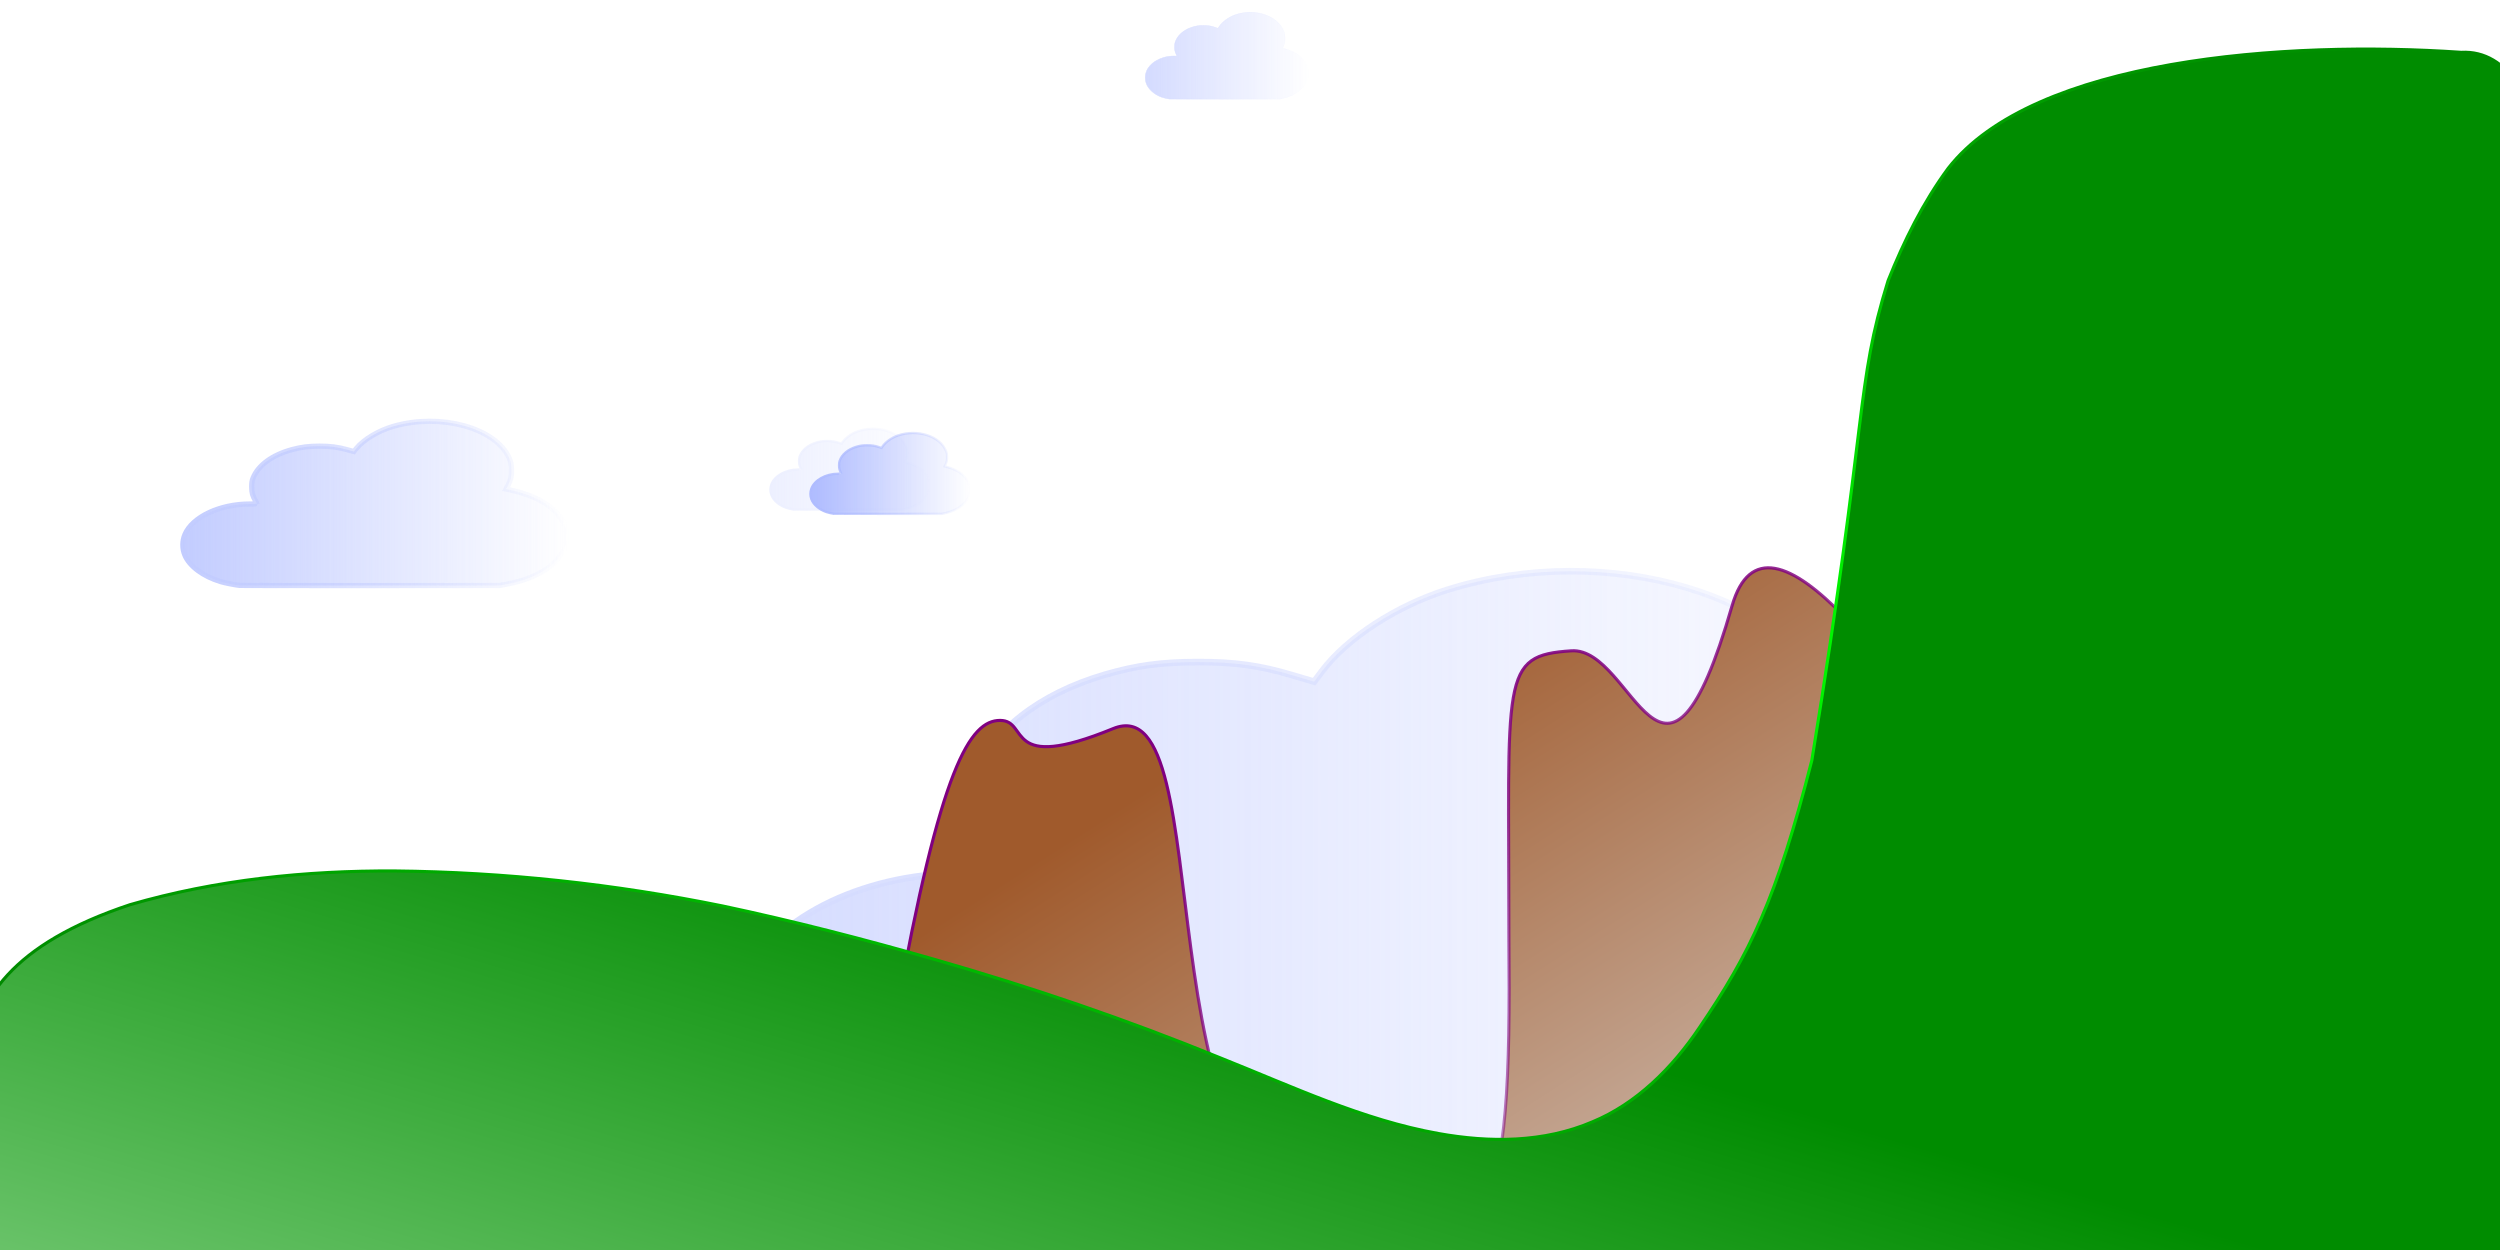
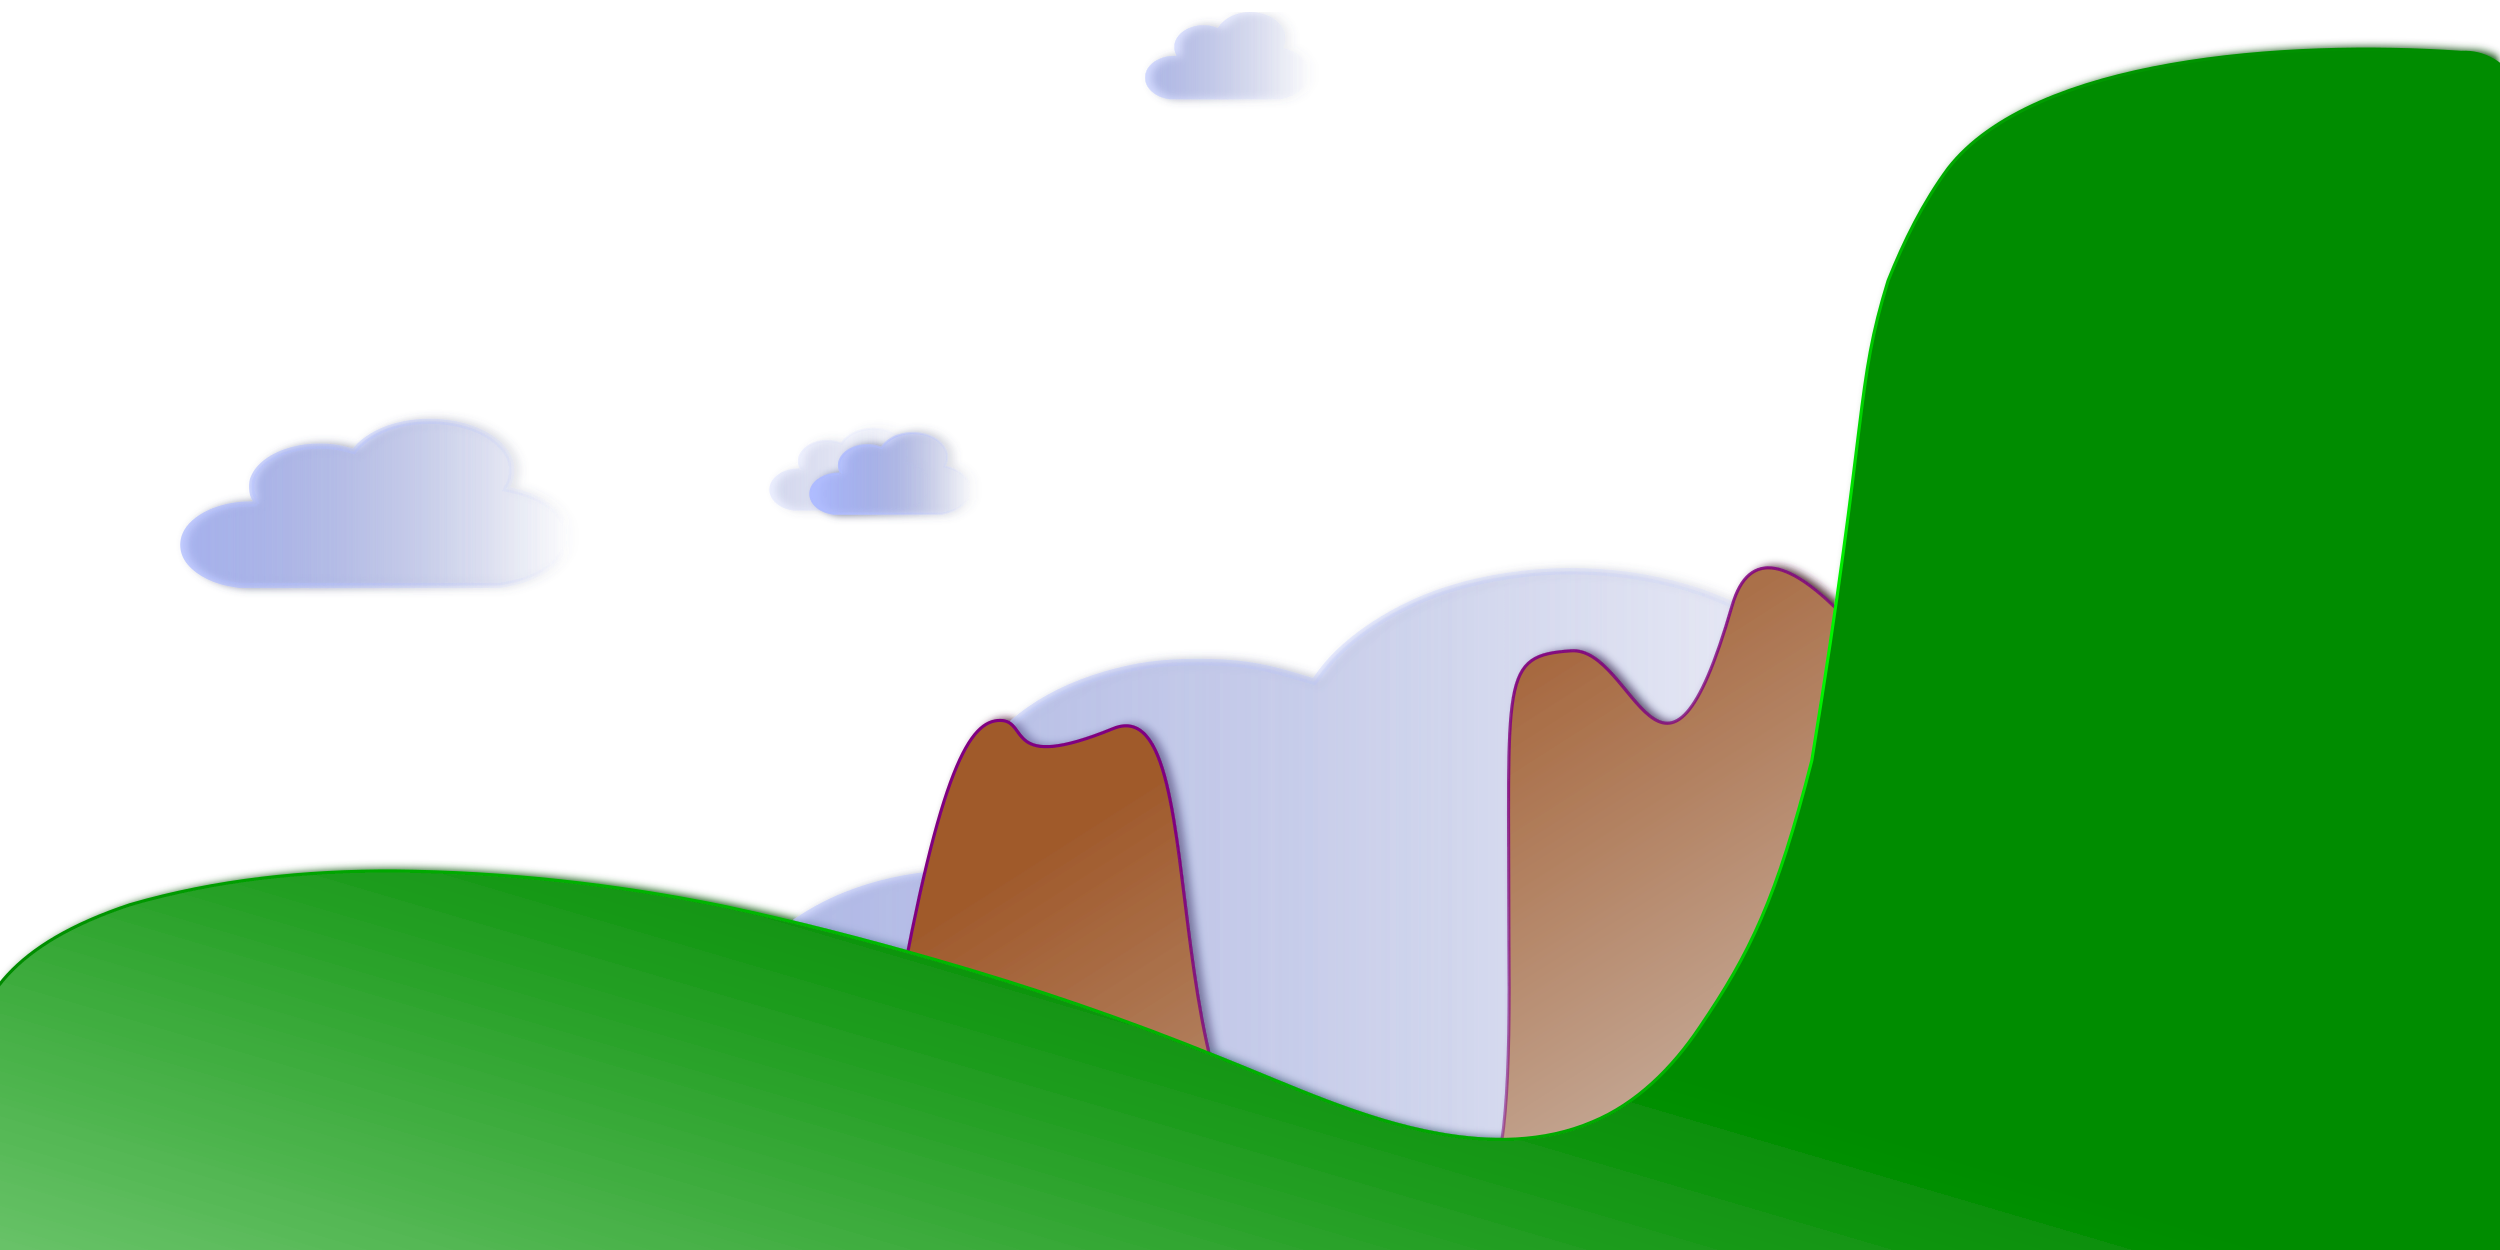
<svg xmlns="http://www.w3.org/2000/svg" xmlns:ns1="http://www.openswatchbook.org/uri/2009/osb" xmlns:xlink="http://www.w3.org/1999/xlink" width="1200" height="600" viewBox="0 0 1200 600" id="svg3434" version="1.1" enable-background="new">
  <defs id="defs3436">
+     <filter id="dropShadow" x="0" y="0" width="200%" height="200%">
+       <feOffset result="offOut" in="SourceGraphic" dx="3" dy="0" />
+       <feColorMatrix result="matrixOut" in="offOut" type="matrix" values="0.2 0 0 0 0 0 0.2 0 0 0 0 0 0.2 0 0 0 0 0 1 0" />
+       <feGaussianBlur result="blurOut" in="matrixOut" stdDeviation="2" />
+       <feBlend in="SourceGraphic" in2="blurOut" mode="normal" />
+     </filter>
    <linearGradient id="linearGradient10802">
      <stop style="stop-color:#aebbff;stop-opacity:1;" offset="0" id="stop10804" />
      <stop style="stop-color:#aebbff;stop-opacity:0;" offset="1" id="stop10806" />
    </linearGradient>
    <linearGradient id="hill1-gradient">
      <stop style="stop-color:#008c00;stop-opacity:1;" offset="0" id="stop4170" />
      <stop style="stop-color:#ddffdd;stop-opacity:1;" offset="1" id="stop4172" />
    </linearGradient>
    <linearGradient id="hill2-gradient">
      <stop style="stop-color:#a05a2c;stop-opacity:1;" offset="0" id="stop8143" />
      <stop style="stop-color:#DDD;stop-opacity:1;" offset="1" id="stop8145" />
    </linearGradient>
    <linearGradient id="linearGradient8133">
      <stop style="stop-color:#800080;stop-opacity:1;" offset="0" id="stop8135" />
      <stop style="stop-color:#800080;stop-opacity:0;" offset="1" id="stop8137" />
    </linearGradient>
    <marker orient="auto" refY="0" refX="0" id="Arrow1Sstart" style="overflow:visible">
      <path id="path7152" d="M 0,0 5,-5 -12.5,0 5,5 0,0 Z" style="fill-rule:evenodd;stroke:#000000;stroke-width:1pt" transform="matrix(0.2,0,0,0.2,1.2,0)" />
    </marker>
    <marker orient="auto" refY="0" refX="0" id="Arrow1Lstart" style="overflow:visible">
      <path id="path7140" d="M 0,0 5,-5 -12.5,0 5,5 0,0 Z" style="fill-rule:evenodd;stroke:#000000;stroke-width:1pt" transform="matrix(0.8,0,0,0.8,10,0)" />
    </marker>
    <linearGradient id="linearGradient5715" ns1:paint="solid">
      <stop style="stop-color:#000000;stop-opacity:1;" offset="0" id="stop5717" />
    </linearGradient>
    <linearGradient id="linearGradient5705" ns1:paint="gradient">
      <stop style="stop-color:#000000;stop-opacity:1;" offset="0" id="stop5707" />
      <stop style="stop-color:#000000;stop-opacity:0;" offset="1" id="stop5709" />
    </linearGradient>
    <linearGradient id="hill1-border">
      <stop style="stop-color:#00ff00;stop-opacity:1;" offset="0" id="stop6716" />
      <stop style="stop-color:#008800;stop-opacity:1;" offset="1" id="stop6718" />
    </linearGradient>
    <linearGradient xlink:href="#linearGradient8133" id="linearGradient8139" x1="607.207" y1="214.728" x2="851.095" y2="596.157" gradientUnits="userSpaceOnUse" />
    <linearGradient xlink:href="#hill2-gradient" id="linearGradient8147" x1="607.207" y1="214.728" x2="851.095" y2="596.157" gradientUnits="userSpaceOnUse" />
    <linearGradient xlink:href="#hill1-gradient" id="linearGradient4174" x1="658.065" y1="344.86" x2="473.438" y2="971.53" gradientUnits="userSpaceOnUse" gradientTransform="translate(2,0)" />
    <radialGradient xlink:href="#hill1-border" id="radialGradient10125" cx="798.483" cy="182" fx="798.483" fy="182" r="938.177" gradientTransform="matrix(1,0,0,0.3462933,2,118.9748)" gradientUnits="userSpaceOnUse" />
    <linearGradient xlink:href="#linearGradient10802" id="linearGradient10812" x1="301.668" y1="197.699" x2="379.355" y2="197.699" gradientUnits="userSpaceOnUse" gradientTransform="matrix(2.407203,0,0,2.031175,-639.7833,-287.9205)" />
    <linearGradient xlink:href="#linearGradient10802" id="linearGradient10816" x1="301.668" y1="197.699" x2="379.355" y2="197.699" gradientUnits="userSpaceOnUse" gradientTransform="matrix(2.407203,0,0,2.031175,-639.7833,-287.9205)" />
    <linearGradient xlink:href="#linearGradient10802" id="linearGradient10812-6" x1="301.668" y1="197.699" x2="379.355" y2="197.699" gradientUnits="userSpaceOnUse" gradientTransform="matrix(8.135197,0,0,7.416941,-2105.421,-1176.156)" />
    <linearGradient xlink:href="#linearGradient10802" id="linearGradient10816-4" x1="301.668" y1="197.699" x2="379.355" y2="197.699" gradientUnits="userSpaceOnUse" gradientTransform="matrix(8.135197,0,0,7.416941,-2105.421,-1176.156)" />
    <linearGradient xlink:href="#linearGradient10802" id="linearGradient10812-9" x1="301.668" y1="197.699" x2="379.355" y2="197.699" gradientUnits="userSpaceOnUse" gradientTransform="matrix(1.024006,0,0,1.074287,240.2209,-313.6462)" />
    <linearGradient xlink:href="#linearGradient10802" id="linearGradient10816-3" x1="301.668" y1="197.699" x2="379.355" y2="197.699" gradientUnits="userSpaceOnUse" gradientTransform="matrix(1.024006,0,0,1.074287,240.2209,-313.6462)" />
    <linearGradient xlink:href="#linearGradient10802" id="linearGradient10812-7" x1="301.668" y1="197.699" x2="379.355" y2="197.699" gradientUnits="userSpaceOnUse" gradientTransform="translate(67.58998,-100.4654)" />
    <linearGradient xlink:href="#linearGradient10802" id="linearGradient10816-2" x1="301.668" y1="197.699" x2="379.355" y2="197.699" gradientUnits="userSpaceOnUse" gradientTransform="translate(67.58998,-100.4654)" />
    <linearGradient xlink:href="#linearGradient10802" id="linearGradient10812-7-7" x1="301.668" y1="197.699" x2="379.355" y2="197.699" gradientUnits="userSpaceOnUse" gradientTransform="translate(86.78288,-98.4451)" />
    <linearGradient xlink:href="#linearGradient10802" id="linearGradient10816-2-1" x1="301.668" y1="197.699" x2="379.355" y2="197.699" gradientUnits="userSpaceOnUse" gradientTransform="translate(86.78288,-98.4451)" />
  </defs>
-   <g id="layer1" transform="translate(0,128)" style="opacity:1">
+   <g id="layer1" transform="translate(0,128)" filter="url(#dropShadow)">
    <path style="opacity:0.516;fill:url(#linearGradient10812-6);fill-opacity:1;fill-rule:nonzero;stroke:url(#linearGradient10816-4);stroke-width:3.183;stroke-linecap:butt;stroke-linejoin:miter;stroke-miterlimit:4;stroke-dasharray:none;stroke-dashoffset:0;stroke-opacity:1" d="m 445.52,433.884 c -7.666,-0.898 -24.112,-4.427 -30.733,-6.595 -28.634,-9.376 -50.663,-27.058 -58.26,-46.765 -4.26,-11.051 -4.228,-24.355 0.087,-35.548 11.911,-30.896 56.534,-53.757 104.93,-53.757 6.724,0 12.225,-0.225 12.225,-0.499 0,-0.274 -1.092,-2.487 -2.426,-4.917 -4.947,-9.007 -6.275,-14.204 -6.276,-24.553 -5.1e-4,-7.79 0.485,-11.123 2.337,-16.038 8.307,-22.047 31.398,-40.154 62.93,-49.346 15.206,-4.433 27.132,-6.054 44.616,-6.066 17.848,-0.015 29.411,1.588 45.182,6.25 l 10.643,3.146 3.893,-5.153 c 12.011,-15.899 35.913,-31.39 60.121,-38.964 76.716,-24.003 166.281,2.563 188.003,55.763 2.653,6.497 3.266,9.557 3.682,18.363 0.564,11.958 -0.976,19.645 -5.969,29.792 l -2.93,5.954 4.311,0.998 c 29.515,6.836 50.189,16.139 66.914,30.111 11.18,9.34 19.455,20.708 24.42,33.552 2.603,6.732 3.575,22.249 1.889,30.156 -7.321,34.333 -44.501,61.882 -97.336,72.121 l -11.093,2.15 -209.04,0.102 c -114.972,0.059 -210.427,-0.059 -212.122,-0.258 z" id="cloud-4-big" class="nohit" />
    <path style="opacity:0.753;fill:url(#linearGradient10812);fill-opacity:1;fill-rule:nonzero;stroke:url(#linearGradient10816);stroke-width:2.512;stroke-linecap:butt;stroke-linejoin:miter;stroke-miterlimit:4;stroke-dasharray:none;stroke-dashoffset:0;stroke-opacity:1" d="m 115.04,152.999 c -2.268,-0.246 -7.135,-1.212 -9.094,-1.806 -8.473,-2.568 -14.991,-7.41 -17.239,-12.807 -1.261,-3.026 -1.251,-6.67 0.026,-9.735 3.524,-8.461 16.728,-14.722 31.049,-14.722 1.989,0 3.617,-0.061 3.617,-0.137 0,-0.075 -0.323,-0.681 -0.718,-1.346 -1.464,-2.467 -1.857,-3.89 -1.857,-6.724 -1.5e-4,-2.133 0.143,-3.046 0.692,-4.392 2.458,-6.038 9.291,-10.996 18.621,-13.514 4.499,-1.214 8.028,-1.658 13.202,-1.661 5.281,-0.004 8.703,0.435 13.369,1.712 l 3.149,0.862 1.152,-1.411 c 3.554,-4.354 10.627,-8.596 17.79,-10.671 22.7,-6.573 49.203,0.702 55.63,15.271 0.785,1.779 0.967,2.617 1.09,5.029 0.167,3.275 -0.289,5.38 -1.766,8.159 l -0.867,1.631 1.276,0.273 c 8.734,1.872 14.851,4.42 19.8,8.246 3.308,2.558 5.757,5.671 7.226,9.188 0.77,1.844 1.058,6.093 0.559,8.258 -2.166,9.402 -13.168,16.947 -28.802,19.751 l -3.283,0.589 -61.855,0.028 c -34.02,0.016 -62.265,-0.016 -62.767,-0.071 z" id="cloud-1" class="nohit" />
    <path style="opacity:0.538;fill:url(#linearGradient10812-9);fill-opacity:1;fill-rule:nonzero;stroke:url(#linearGradient10816-3);stroke-width:0.215;stroke-linecap:butt;stroke-linejoin:miter;stroke-miterlimit:4;stroke-dasharray:none;stroke-dashoffset:0;stroke-opacity:1" d="m 561.317,-80.444 c -0.965,-0.13 -3.035,-0.641 -3.869,-0.955 -3.604,-1.358 -6.377,-3.919 -7.333,-6.774 -0.536,-1.601 -0.532,-3.528 0.011,-5.149 1.499,-4.475 7.116,-7.786 13.208,-7.786 0.846,0 1.539,-0.033 1.539,-0.072 0,-0.04 -0.137,-0.36 -0.305,-0.712 -0.623,-1.305 -0.79,-2.057 -0.79,-3.556 -6e-5,-1.128 0.061,-1.611 0.294,-2.323 1.046,-3.193 3.952,-5.816 7.921,-7.147 1.914,-0.642 3.415,-0.877 5.616,-0.879 2.247,-0.002 3.702,0.23 5.687,0.905 l 1.34,0.456 0.49,-0.746 c 1.512,-2.303 4.52,-4.547 7.568,-5.644 9.657,-3.477 20.93,0.371 23.665,8.077 0.334,0.941 0.411,1.384 0.463,2.66 0.071,1.732 -0.123,2.845 -0.751,4.315 l -0.369,0.862 0.543,0.145 c 3.715,0.99 6.317,2.338 8.423,4.361 1.407,1.353 2.449,2.999 3.074,4.86 0.328,0.975 0.45,3.223 0.238,4.368 -0.921,4.973 -5.601,8.963 -12.252,10.446 l -1.396,0.311 -26.313,0.015 c -14.472,0.009 -26.487,-0.009 -26.701,-0.037 z" id="cloud-2" class="nohit" />
    <path style="opacity:0.228;fill:url(#linearGradient10812-7);fill-opacity:1;fill-rule:nonzero;stroke:url(#linearGradient10816-2);stroke-width:1.136;stroke-linecap:butt;stroke-linejoin:miter;stroke-miterlimit:4;stroke-dasharray:none;stroke-dashoffset:0;stroke-opacity:1" d="m 381.158,116.611 c -0.942,-0.121 -2.964,-0.597 -3.778,-0.889 -3.52,-1.264 -6.228,-3.648 -7.161,-6.305 -0.524,-1.49 -0.52,-3.284 0.011,-4.793 1.464,-4.166 6.949,-7.248 12.898,-7.248 0.826,0 1.503,-0.03 1.503,-0.067 0,-0.037 -0.134,-0.335 -0.298,-0.663 -0.608,-1.214 -0.771,-1.915 -0.771,-3.31 -7e-5,-1.05 0.06,-1.5 0.287,-2.162 1.021,-2.972 3.86,-5.414 7.736,-6.653 1.869,-0.598 3.335,-0.816 5.484,-0.818 2.194,-0.002 3.615,0.214 5.554,0.843 l 1.308,0.424 0.479,-0.695 c 1.476,-2.144 4.415,-4.232 7.39,-5.253 9.43,-3.236 20.44,0.346 23.11,7.518 0.326,0.876 0.402,1.289 0.453,2.476 0.069,1.612 -0.12,2.649 -0.734,4.017 l -0.36,0.803 0.53,0.135 c 3.628,0.922 6.169,2.176 8.225,4.06 1.374,1.259 2.391,2.792 3.002,4.524 0.32,0.908 0.439,3 0.232,4.066 -0.9,4.629 -5.47,8.343 -11.965,9.724 l -1.364,0.29 -25.696,0.014 c -14.133,0.008 -25.866,-0.008 -26.075,-0.035 z" id="cloud-3b" class="nohit" />
    <path style="opacity:1;fill:url(#linearGradient10812-7-7);fill-opacity:1;fill-rule:nonzero;stroke:url(#linearGradient10816-2-1);stroke-width:1.136;stroke-linecap:butt;stroke-linejoin:miter;stroke-miterlimit:4;stroke-dasharray:none;stroke-dashoffset:0;stroke-opacity:1" d="m 400.351,118.631 c -0.942,-0.121 -2.964,-0.597 -3.778,-0.889 -3.52,-1.264 -6.228,-3.648 -7.161,-6.305 -0.524,-1.49 -0.52,-3.284 0.011,-4.793 1.464,-4.166 6.949,-7.248 12.898,-7.248 0.826,0 1.503,-0.03 1.503,-0.067 0,-0.037 -0.134,-0.335 -0.298,-0.663 -0.608,-1.214 -0.771,-1.915 -0.771,-3.31 -7e-5,-1.05 0.06,-1.5 0.287,-2.162 1.021,-2.972 3.86,-5.414 7.736,-6.653 1.869,-0.598 3.335,-0.816 5.484,-0.818 2.194,-0.002 3.615,0.214 5.554,0.843 l 1.308,0.424 0.479,-0.695 c 1.476,-2.144 4.415,-4.232 7.39,-5.253 9.43,-3.236 20.44,0.346 23.11,7.518 0.326,0.876 0.402,1.289 0.453,2.476 0.069,1.612 -0.12,2.649 -0.734,4.017 l -0.36,0.803 0.53,0.135 c 3.628,0.922 6.169,2.176 8.225,4.06 1.374,1.259 2.391,2.792 3.002,4.524 0.32,0.908 0.439,3 0.232,4.066 -0.9,4.629 -5.47,8.343 -11.965,9.724 l -1.364,0.29 -25.696,0.014 c -14.133,0.008 -25.866,-0.008 -26.075,-0.035 z" id="cloud-3a" class="nohit" />
    <path style="fill:url(#linearGradient8147);fill-opacity:1;fill-rule:evenodd;stroke:url(#linearGradient8139);stroke-width:1.5;stroke-linecap:butt;stroke-linejoin:miter;stroke-opacity:1;stroke-miterlimit:4;stroke-dasharray:none" d="m 265.805,536.152 c 124.258,3.93 142.826,-56.989 164.25,-176.862 21.424,-119.873 35.706,-141.49 49.989,-141.49 14.283,0 1.428,25.547 54.274,3.93 52.846,-21.616 11.426,225.99 105.691,231.886 76.914,31.465 85.636,6.606 84.267,-131.664 0,-125.769 -4.365,-135.308 29.993,-137.559 29.993,-1.965 44.276,92.361 77.126,-21.616 32.85,-113.978 258.515,343.898 258.515,343.898 z" id="hill2" />
    <path style="fill:url(#linearGradient4174);fill-opacity:1;fill-rule:evenodd;stroke:url(#radialGradient10125);stroke-width:1.5;stroke-linecap:butt;stroke-linejoin:miter;stroke-miterlimit:4;stroke-dasharray:none;stroke-opacity:1" d="m 1181.361,-102.877 c -84.246,-5.817 -205.25,2.966 -246.262,55.71 -11.988,16.268 -21.198,34.802 -28.826,53.915 -15.775,51.137 -9.171,62.113 -36.597,230.217 -16.974,66.733 -29.727,92.622 -53.922,128.233 -13.131,19.558 -30.34,36.59 -51.283,45.255 -23.473,10.08 -49.465,10.064 -74.034,5.642 C 654.079,409.586 620.057,393.455 585.642,379.737 540.768,361.39 494.979,345.805 448.649,332.537 414.98,322.883 381.08,314.135 346.911,306.883 295.004,296.322 242.258,290.601 189.464,290.064 146.712,289.861 103.766,294.246 62.391,306.262 -51.007,344.018 -7.361,413.304 -2.706,476.032 L 1222.51,473.888 c 1.795,-177.963 49.36,-581.635 -41.149,-576.765 z" id="hill1" />
  </g>
</svg>
